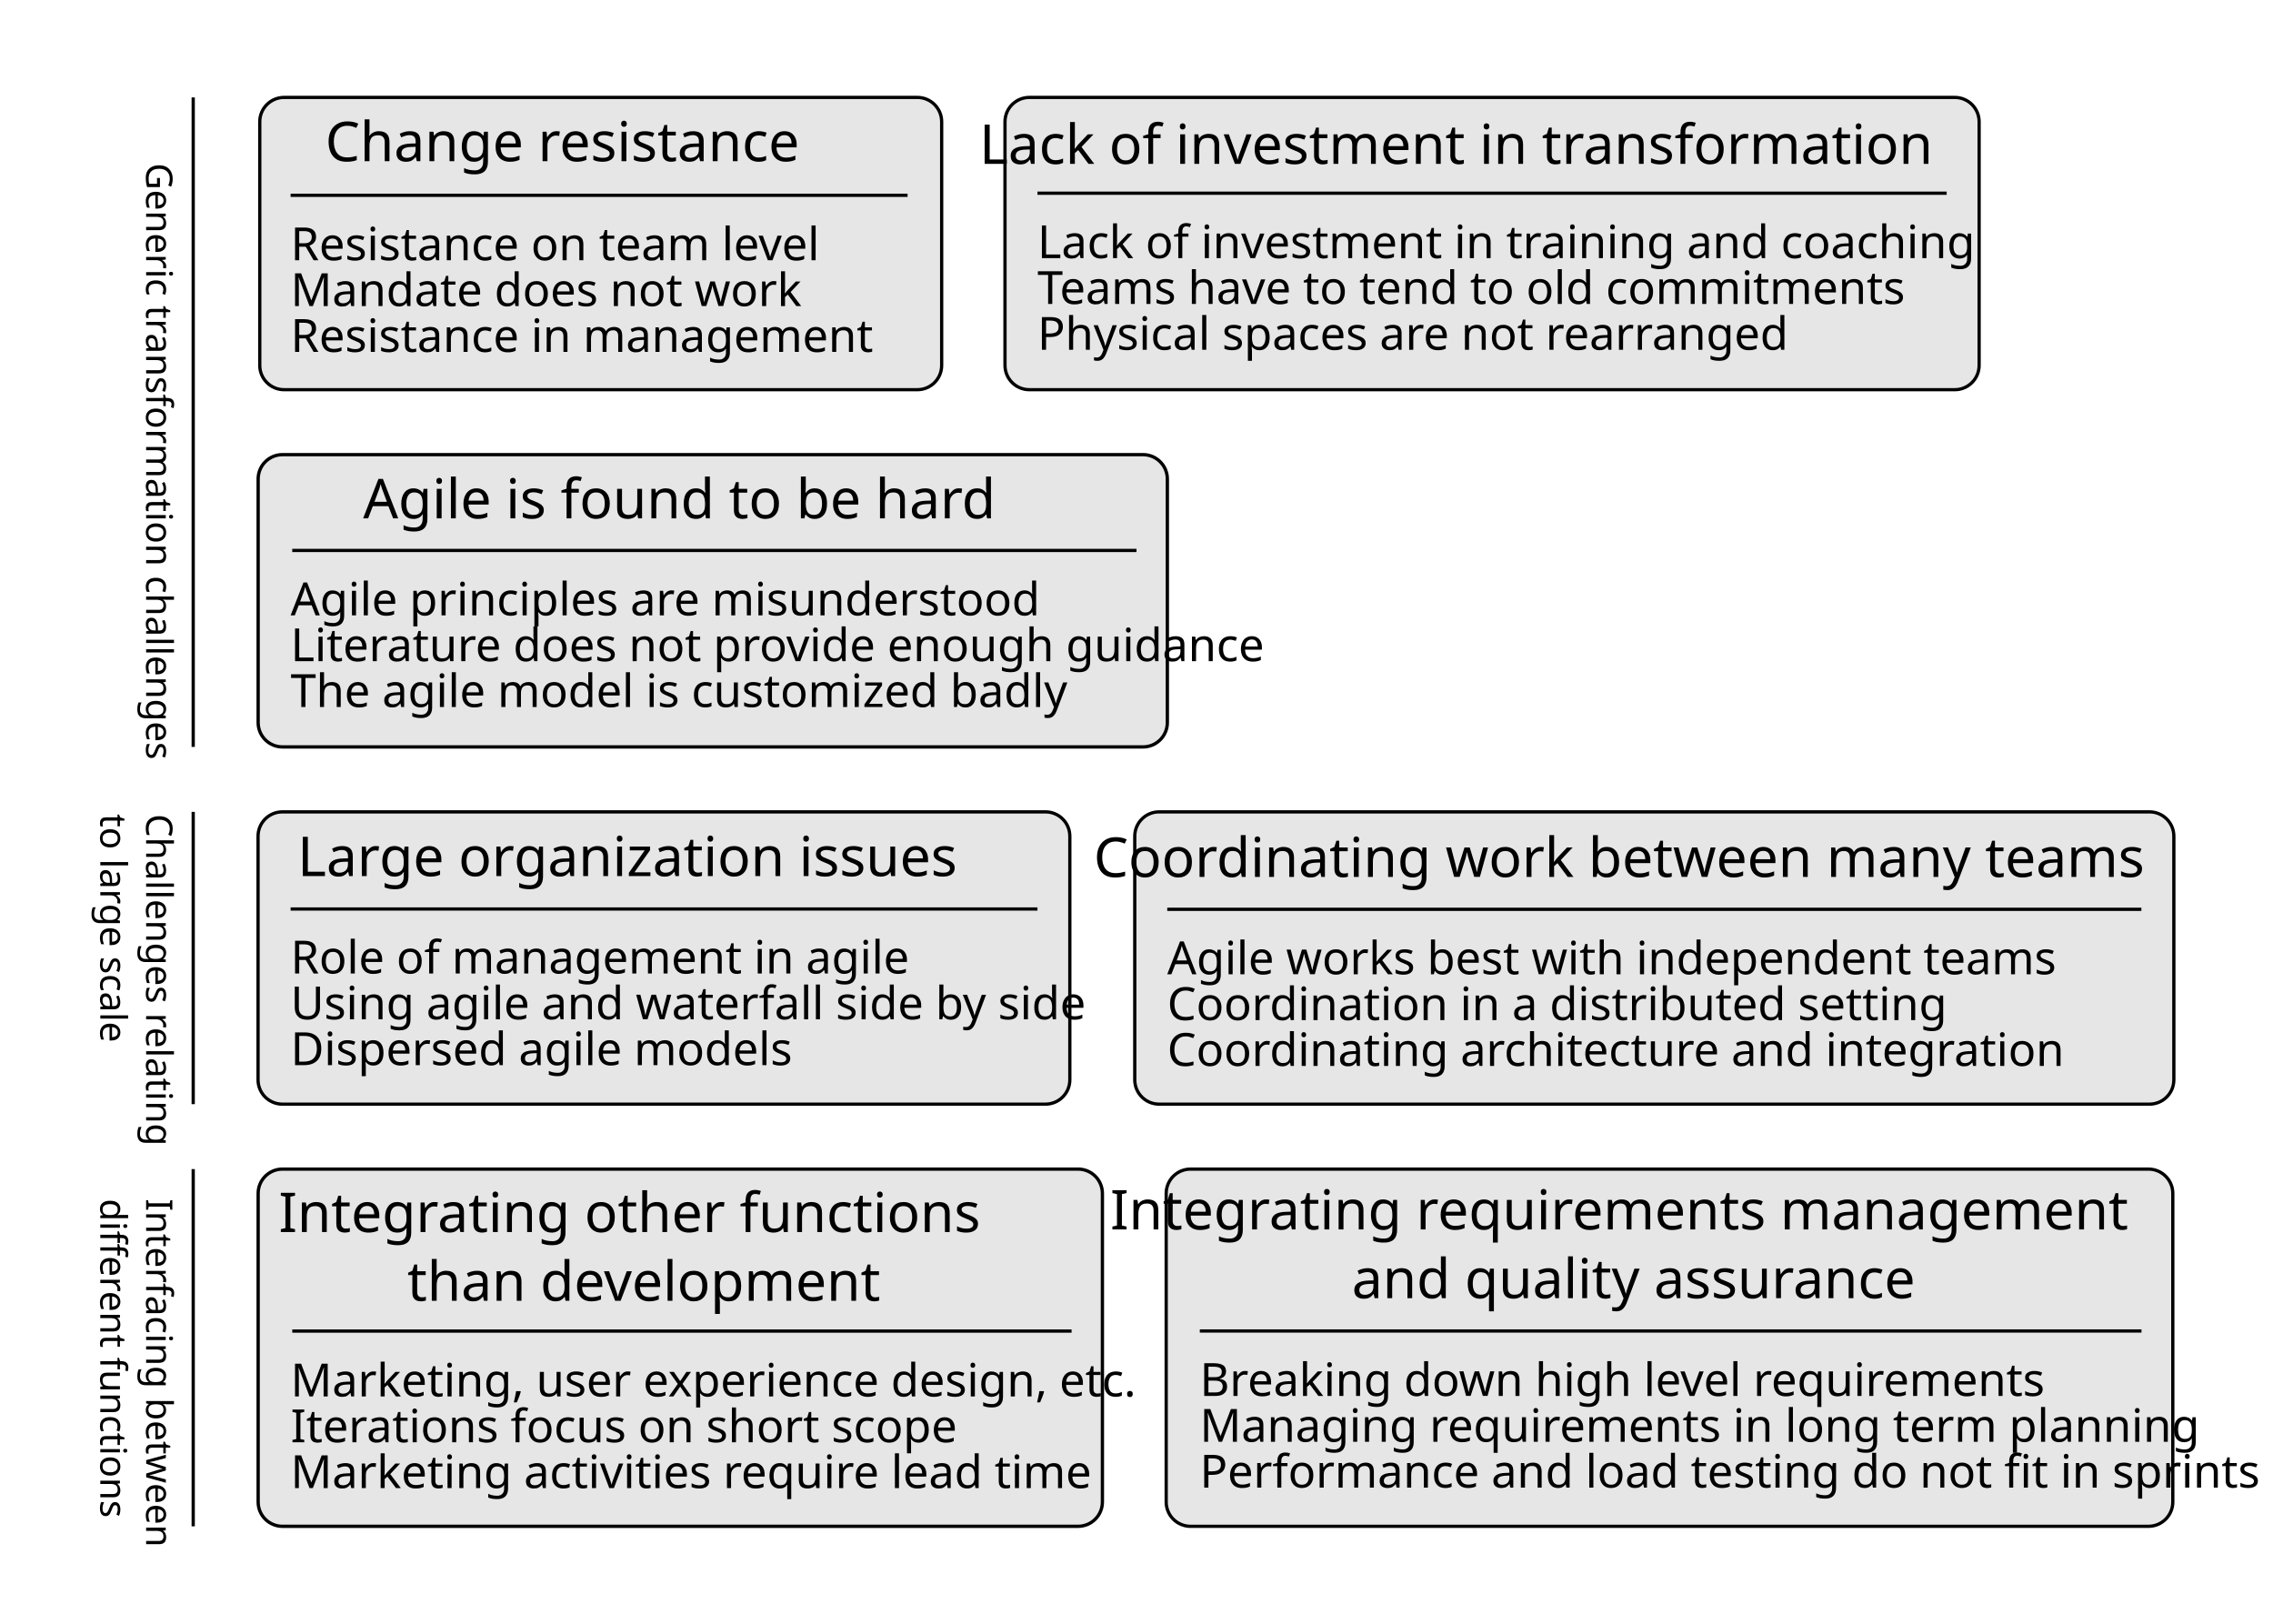
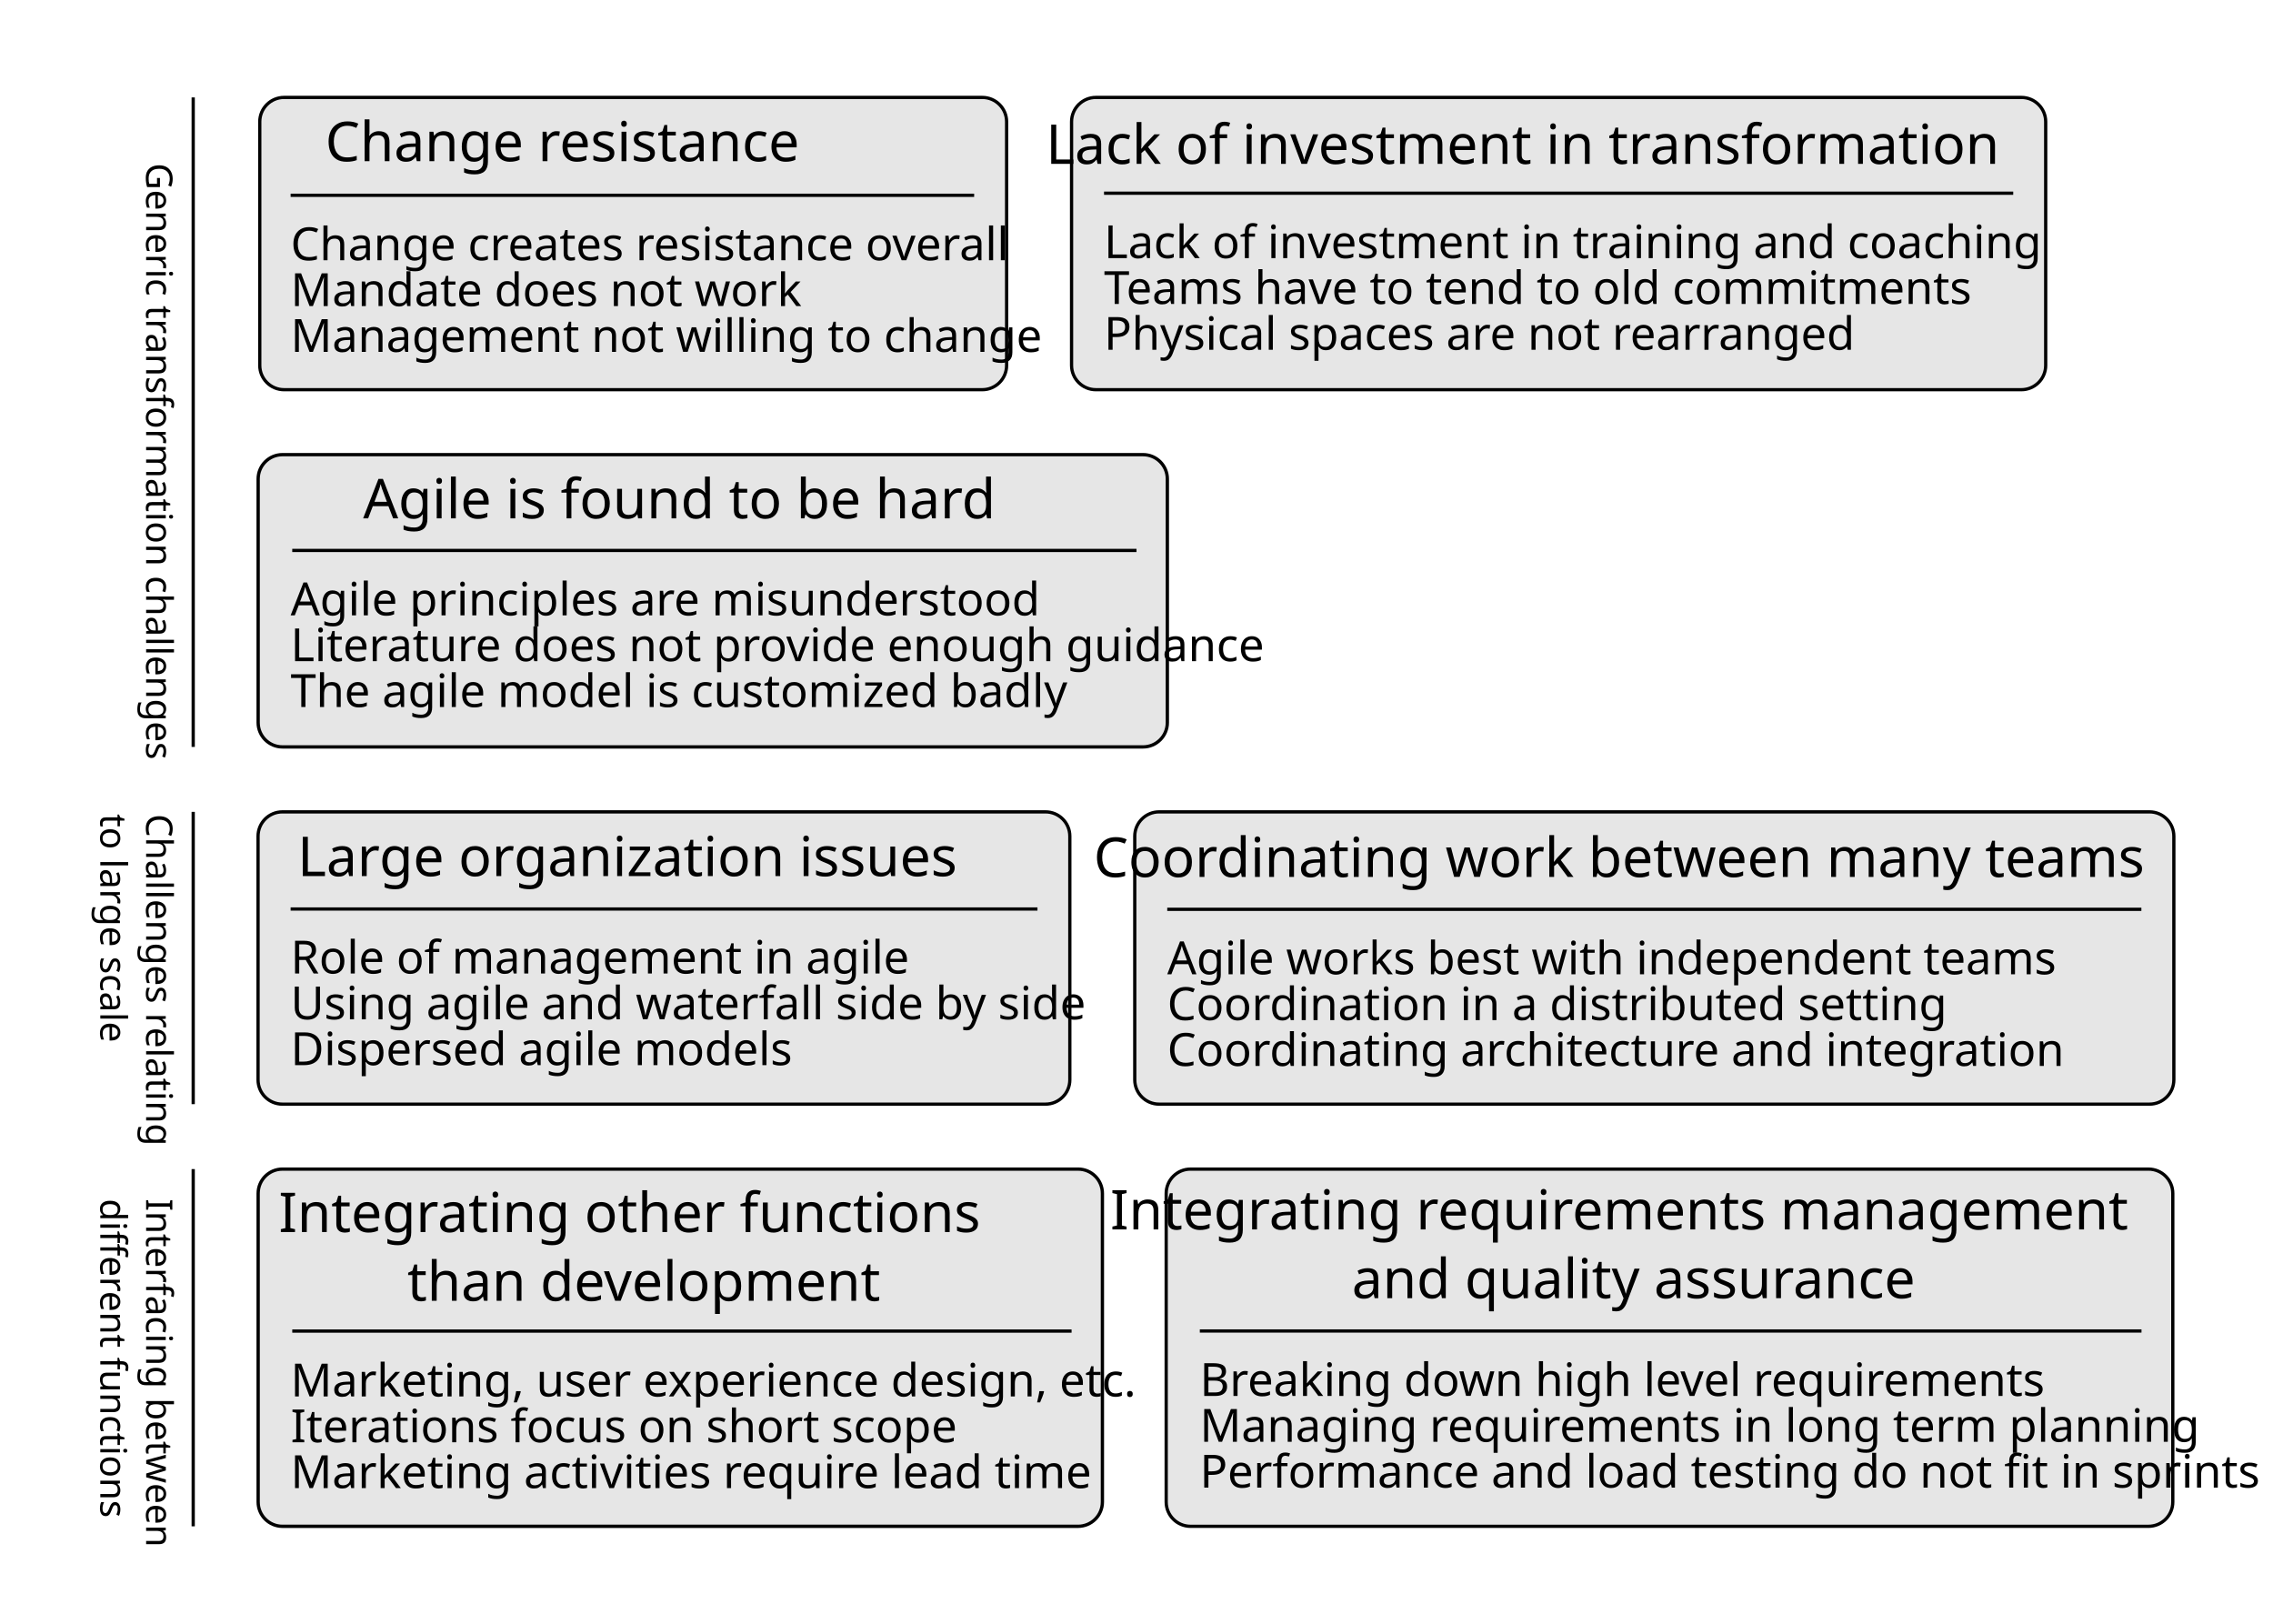
<svg xmlns="http://www.w3.org/2000/svg" width="496.063" height="354.331" id="svg2" version="1.1">
  <defs id="defs4" />
  <g id="layer1" transform="translate(23.57553,116.9304)">
-     <rect style="fill:#e6e6e6;fill-opacity:1;stroke:#000000;stroke-width:0.709;stroke-miterlimit:4;stroke-opacity:1;stroke-dasharray:none" id="rect3015" width="148.819" height="63.78" x="33.117" y="-95.671" ry="5.309" />
+     <rect style="fill:#e6e6e6;fill-opacity:1;stroke:#000000;stroke-width:0.709;stroke-miterlimit:4;stroke-opacity:1;stroke-dasharray:none" id="rect3015" width="162.992" height="63.78" x="33.117" y="-95.671" ry="5.309" />
    <text xml:space="preserve" style="font-size:12px;font-style:normal;font-variant:normal;font-weight:500;font-stretch:normal;text-align:center;line-height:125%;letter-spacing:0px;word-spacing:0px;writing-mode:lr-tb;text-anchor:middle;fill:#000000;fill-opacity:1;stroke:none;font-family:CMU Sans Serif;-inkscape-font-specification:CMU Sans Serif" x="106.954" y="-81.754" id="text2985">
      <tspan id="tspan2987" x="106.954" y="-81.754">Change resistance</tspan>
    </text>
-     <rect style="fill:#e6e6e6;fill-opacity:1;stroke:#000000;stroke-width:0.709;stroke-miterlimit:4;stroke-opacity:1;stroke-dasharray:none" id="rect3015-1" width="212.598" height="63.78" x="195.755" y="-95.671" ry="5.314" />
-     <text xml:space="preserve" style="font-size:12px;font-style:normal;font-variant:normal;font-weight:500;font-stretch:normal;text-align:center;line-height:125%;letter-spacing:0px;word-spacing:0px;writing-mode:lr-tb;text-anchor:middle;fill:#000000;fill-opacity:1;stroke:none;font-family:CMU Sans Serif;-inkscape-font-specification:CMU Sans Serif" x="302.012" y="-81.177" id="text2989">
-       <tspan id="tspan2991" x="302.012" y="-81.177">Lack of investment in transformation</tspan>
+     <rect style="fill:#e6e6e6;fill-opacity:1;stroke:#000000;stroke-width:0.709;stroke-miterlimit:4;stroke-opacity:1;stroke-dasharray:none" id="rect3015-1" width="212.598" height="63.78" x="210.283" y="-95.671" ry="5.314" />
+     <text xml:space="preserve" style="font-size:12px;font-style:normal;font-variant:normal;font-weight:500;font-stretch:normal;text-align:center;line-height:125%;letter-spacing:0px;word-spacing:0px;writing-mode:lr-tb;text-anchor:middle;fill:#000000;fill-opacity:1;stroke:none;font-family:CMU Sans Serif;-inkscape-font-specification:CMU Sans Serif" x="316.539" y="-81.177" id="text2989">
+       <tspan id="tspan2991" x="316.539" y="-81.177">Lack of investment in transformation</tspan>
    </text>
    <rect style="fill:#e6e6e6;fill-opacity:1;stroke:#000000;stroke-width:0.721;stroke-miterlimit:4;stroke-opacity:1;stroke-dasharray:none" id="rect3015-7" width="198.425" height="63.78" x="32.763" y="-17.718" ry="5.312" />
    <text xml:space="preserve" style="font-size:12px;font-style:normal;font-variant:normal;font-weight:normal;font-stretch:normal;text-align:center;line-height:125%;letter-spacing:0px;word-spacing:0px;writing-mode:lr-tb;text-anchor:middle;fill:#000000;fill-opacity:1;stroke:none;font-family:CMU Sans Serif;-inkscape-font-specification:CMU Sans Serif" x="132.495" y="-3.818" id="text2993">
      <tspan id="tspan2995" x="132.495" y="-3.818">Agile is found to be hard</tspan>
    </text>
    <rect style="fill:#e6e6e6;fill-opacity:1;stroke:#000000;stroke-width:0.709;stroke-miterlimit:4;stroke-opacity:1;stroke-dasharray:none" id="rect3015-4" width="177.165" height="63.78" x="32.741" y="60.235" ry="5.315" />
    <text xml:space="preserve" style="font-size:12px;font-style:normal;font-variant:normal;font-weight:500;font-stretch:normal;text-align:center;line-height:125%;letter-spacing:0px;word-spacing:0px;writing-mode:lr-tb;text-anchor:middle;fill:#000000;fill-opacity:1;stroke:none;font-family:CMU Sans Serif;-inkscape-font-specification:CMU Sans Serif" x="121.138" y="74.243" id="text2997">
      <tspan id="tspan2999" x="121.138" y="74.243">Large organization issues</tspan>
    </text>
    <rect style="fill:#e6e6e6;fill-opacity:1;stroke:#000000;stroke-width:0.708;stroke-miterlimit:4;stroke-opacity:1;stroke-dasharray:none" id="rect3015-0" width="226.772" height="63.78" x="224.076" y="60.235" ry="5.315" />
    <text xml:space="preserve" style="font-size:12px;font-style:normal;font-variant:normal;font-weight:500;font-stretch:normal;text-align:center;line-height:125%;letter-spacing:0px;word-spacing:0px;writing-mode:lr-tb;text-anchor:middle;fill:#000000;fill-opacity:1;stroke:none;font-family:CMU Sans Serif;-inkscape-font-specification:CMU Sans Serif" x="337.573" y="74.434" id="text3001">
      <tspan id="tspan3003" x="337.573" y="74.434">Coordinating work between many teams</tspan>
    </text>
    <rect style="fill:#e6e6e6;fill-opacity:1;stroke:#000000;stroke-width:0.719;stroke-miterlimit:4;stroke-opacity:1;stroke-dasharray:none" id="rect3015-9" width="184.252" height="77.953" x="32.763" y="138.188" ry="5.313" />
    <text xml:space="preserve" style="font-size:12px;font-style:normal;font-variant:normal;font-weight:500;font-stretch:normal;text-align:center;line-height:125%;letter-spacing:0px;word-spacing:0px;writing-mode:lr-tb;text-anchor:middle;fill:#000000;fill-opacity:1;stroke:none;font-family:CMU Sans Serif;-inkscape-font-specification:CMU Sans Serif" x="124.74" y="151.922" id="text3005">
      <tspan id="tspan3007" x="124.74" y="151.922">Integrating other functions</tspan>
      <tspan x="124.74" y="166.922" id="tspan3840">than development</tspan>
    </text>
    <rect style="fill:#e6e6e6;fill-opacity:1;stroke:#000000;stroke-width:0.709;stroke-miterlimit:4;stroke-opacity:1;stroke-dasharray:none" id="rect3015-48" width="219.685" height="77.953" x="230.935" y="138.188" ry="5.315" />
    <text xml:space="preserve" style="font-size:12px;font-style:normal;font-variant:normal;font-weight:500;font-stretch:normal;text-align:center;line-height:125%;letter-spacing:0px;word-spacing:0px;writing-mode:lr-tb;text-anchor:middle;fill:#000000;fill-opacity:1;stroke:none;font-family:CMU Sans Serif;-inkscape-font-specification:CMU Sans Serif" x="340.733" y="151.354" id="text3009">
      <tspan id="tspan3011" x="340.733" y="151.354">Integrating requirements management</tspan>
      <tspan x="340.733" y="166.354" id="tspan3013">and quality assurance</tspan>
    </text>
    <path style="fill:none;stroke:#000000;stroke-width:0.709;stroke-linecap:butt;stroke-linejoin:miter;stroke-miterlimit:4;stroke-opacity:1;stroke-dasharray:none" d="m 39.85,81.431 162.992,0" id="path3924" />
    <text xml:space="preserve" style="font-size:10px;font-style:normal;font-variant:normal;font-weight:500;font-stretch:normal;text-align:start;line-height:100%;letter-spacing:0px;word-spacing:0px;writing-mode:lr-tb;text-anchor:start;fill:#000000;fill-opacity:1;stroke:none;font-family:CMU Sans Serif;-inkscape-font-specification:CMU Sans Serif" x="39.85" y="95.503" id="text3926">
      <tspan id="tspan3928" x="39.85" y="95.503">Role of management in agile</tspan>
      <tspan x="39.85" y="105.503" id="tspan3936">Using agile and waterfall side by side</tspan>
      <tspan x="39.85" y="115.503" id="tspan3946">Dispersed agile models</tspan>
      <tspan x="39.85" y="125.503" id="tspan3944" />
    </text>
    <path style="fill:none;stroke:#000000;stroke-width:0.709;stroke-linecap:butt;stroke-linejoin:miter;stroke-miterlimit:4;stroke-opacity:1;stroke-dasharray:none" d="m 40.208,173.535 170.079,0" id="path3924-1" />
    <text xml:space="preserve" style="font-size:10px;font-style:normal;font-variant:normal;font-weight:500;font-stretch:normal;text-align:start;line-height:100%;letter-spacing:0px;word-spacing:0px;writing-mode:lr-tb;text-anchor:start;fill:#000000;fill-opacity:1;stroke:none;font-family:CMU Sans Serif;-inkscape-font-specification:CMU Sans Serif" x="39.848" y="187.794" id="text3926-8">
      <tspan x="39.848" y="187.794" id="tspan3946-7">Marketing, user experience design, etc.</tspan>
      <tspan x="39.848" y="197.794" id="tspan4794">Iterations focus on short scope</tspan>
      <tspan x="39.848" y="207.794" id="tspan4796">Marketing activities require lead time</tspan>
      <tspan x="39.848" y="217.794" id="tspan4792" />
      <tspan x="39.848" y="227.794" id="tspan3944-9" />
    </text>
-     <path style="fill:none;stroke:#000000;stroke-width:0.709;stroke-linecap:butt;stroke-linejoin:miter;stroke-miterlimit:4;stroke-opacity:1;stroke-dasharray:none" d="m 39.85,-74.313 134.646,0" id="path3924-5" />
+     <path style="fill:none;stroke:#000000;stroke-width:0.709;stroke-linecap:butt;stroke-linejoin:miter;stroke-miterlimit:4;stroke-opacity:1;stroke-dasharray:none" d="m 39.85,-74.313 149.173,0" id="path3924-5" />
    <text xml:space="preserve" style="font-size:10px;font-style:normal;font-variant:normal;font-weight:500;font-stretch:normal;text-align:start;line-height:100%;letter-spacing:0px;word-spacing:0px;writing-mode:lr-tb;text-anchor:start;fill:#000000;fill-opacity:1;stroke:none;font-family:CMU Sans Serif;-inkscape-font-specification:CMU Sans Serif" x="39.85" y="-60.139" id="text3926-4">
-       <tspan x="39.85" y="-60.139" id="tspan3946-2">Resistance on team level</tspan>
+       <tspan x="39.85" y="-60.139" id="tspan3946-2">Change creates resistance overall</tspan>
      <tspan x="39.85" y="-50.139" id="tspan4853">Mandate does not work</tspan>
-       <tspan x="39.85" y="-40.139" id="tspan4851">Resistance in management</tspan>
+       <tspan x="39.85" y="-40.139" id="tspan4851">Management not willing to change</tspan>
      <tspan x="39.85" y="-30.139" id="tspan3944-3" />
    </text>
-     <path style="fill:none;stroke:#000000;stroke-width:0.709;stroke-linecap:butt;stroke-linejoin:miter;stroke-miterlimit:4;stroke-opacity:1;stroke-dasharray:none" d="m 202.842,-74.77 198.425,0" id="path3924-5-3" />
-     <text xml:space="preserve" style="font-size:10px;font-style:normal;font-variant:normal;font-weight:500;font-stretch:normal;text-align:start;line-height:100%;letter-spacing:0px;word-spacing:0px;writing-mode:lr-tb;text-anchor:start;fill:#000000;fill-opacity:1;stroke:none;font-family:CMU Sans Serif;-inkscape-font-specification:CMU Sans Serif" x="202.842" y="-60.597" id="text3926-4-4">
-       <tspan x="202.842" y="-60.597" id="tspan3944-3-8">Lack of investment in training and coaching</tspan>
-       <tspan x="202.842" y="-50.597" id="tspan6115">Teams have to tend to old commitments</tspan>
-       <tspan x="202.842" y="-40.597" id="tspan6117">Physical spaces are not rearranged</tspan>
+     <path style="fill:none;stroke:#000000;stroke-width:0.709;stroke-linecap:butt;stroke-linejoin:miter;stroke-miterlimit:4;stroke-opacity:1;stroke-dasharray:none" d="m 217.369,-74.77 198.425,0" id="path3924-5-3" />
+     <text xml:space="preserve" style="font-size:10px;font-style:normal;font-variant:normal;font-weight:500;font-stretch:normal;text-align:start;line-height:100%;letter-spacing:0px;word-spacing:0px;writing-mode:lr-tb;text-anchor:start;fill:#000000;fill-opacity:1;stroke:none;font-family:CMU Sans Serif;-inkscape-font-specification:CMU Sans Serif" x="217.369" y="-60.597" id="text3926-4-4">
+       <tspan x="217.369" y="-60.597" id="tspan3944-3-8">Lack of investment in training and coaching</tspan>
+       <tspan x="217.369" y="-50.597" id="tspan6115">Teams have to tend to old commitments</tspan>
+       <tspan x="217.369" y="-40.597" id="tspan6117">Physical spaces are not rearranged</tspan>
    </text>
    <flowRoot xml:space="preserve" id="flowRoot4903" style="font-size:10px;font-style:normal;font-weight:normal;line-height:125%;letter-spacing:0px;word-spacing:0px;fill:#000000;fill-opacity:1;stroke:none;font-family:CMU Sans Serif;-inkscape-font-specification:CMU Sans Serif" transform="translate(11.50322,-110.2034)">
      <flowRegion id="flowRegion4905">
        <rect id="rect4907" width="522.249" height="218.193" x="-39.901" y="124.56" style="font-family:CMU Sans Serif;-inkscape-font-specification:CMU Sans Serif" />
      </flowRegion>
      <flowPara id="flowPara4909" />
    </flowRoot>
    <path style="fill:none;stroke:#000000;stroke-width:0.709;stroke-linecap:butt;stroke-linejoin:miter;stroke-miterlimit:4;stroke-opacity:1;stroke-dasharray:none" d="m 231.166,81.498 212.598,0" id="path3924-1-7" />
    <path style="fill:none;stroke:#000000;stroke-width:0.709;stroke-linecap:butt;stroke-linejoin:miter;stroke-miterlimit:4;stroke-opacity:1;stroke-dasharray:none" d="m 40.204,3.188 184.252,0" id="path3924-1-4" />
    <path style="fill:none;stroke:#000000;stroke-width:0.709;stroke-linecap:butt;stroke-linejoin:miter;stroke-miterlimit:4;stroke-opacity:1;stroke-dasharray:none" d="m 238.275,173.516 205.512,0" id="path3924-1-2" />
    <text xml:space="preserve" style="font-size:10px;font-style:normal;font-variant:normal;font-weight:500;font-stretch:normal;text-align:start;line-height:100%;letter-spacing:0px;word-spacing:0px;writing-mode:lr-tb;text-anchor:start;fill:#000000;fill-opacity:1;stroke:none;font-family:CMU Sans Serif;-inkscape-font-specification:CMU Sans Serif" x="39.85" y="17.356" id="text3926-4-4-7">
      <tspan x="39.85" y="17.356" id="tspan4851-3-3">Agile principles are misunderstood </tspan>
      <tspan x="39.85" y="27.356" id="tspan4978">Literature does not provide enough guidance</tspan>
      <tspan x="39.85" y="37.356" id="tspan3841">The agile model is customized badly</tspan>
      <tspan x="39.85" y="47.356" id="tspan3944-3-8-1" />
    </text>
    <text xml:space="preserve" style="font-size:10px;font-style:normal;font-variant:normal;font-weight:500;font-stretch:normal;text-align:start;line-height:100%;letter-spacing:0px;word-spacing:0px;writing-mode:lr-tb;text-anchor:start;fill:#000000;fill-opacity:1;stroke:none;font-family:CMU Sans Serif;-inkscape-font-specification:CMU Sans Serif" x="231.166" y="95.672" id="text3926-4-4-9">
      <tspan x="231.166" y="95.672" id="tspan4851-3-5">Agile works best with independent teams</tspan>
      <tspan x="231.166" y="105.672" id="tspan5022">Coordination in a distributed setting</tspan>
      <tspan x="231.166" y="115.672" id="tspan6125">Coordinating architecture and integration</tspan>
      <tspan x="231.166" y="125.672" id="tspan3944-3-8-0" />
    </text>
    <text xml:space="preserve" style="font-size:10px;font-style:normal;font-variant:normal;font-weight:500;font-stretch:normal;text-align:start;line-height:100%;letter-spacing:0px;word-spacing:0px;writing-mode:lr-tb;text-anchor:start;fill:#000000;fill-opacity:1;stroke:none;font-family:CMU Sans Serif;-inkscape-font-specification:CMU Sans Serif" x="238.275" y="187.689" id="text3926-4-4-2">
      <tspan x="238.275" y="187.689" id="tspan4851-3-2">Breaking down high level requirements</tspan>
      <tspan x="238.275" y="197.689" id="tspan6121">Managing requirements in long term planning</tspan>
      <tspan x="238.275" y="207.689" id="tspan5015">Performance and load testing do not fit in sprints</tspan>
      <tspan x="238.275" y="217.689" id="tspan3944-3-8-4" />
    </text>
    <text xml:space="preserve" style="font-size:10px;font-style:normal;font-weight:normal;line-height:125%;letter-spacing:0px;word-spacing:0px;fill:#000000;fill-opacity:1;stroke:none;font-family:CMU Sans Serif;-inkscape-font-specification:CMU Sans Serif" x="452.435" y="200.225" id="text5024">
      <tspan id="tspan5026" x="452.435" y="200.225" />
    </text>
    <text xml:space="preserve" style="font-size:8px;font-style:normal;font-variant:normal;font-weight:normal;font-stretch:normal;line-height:125%;letter-spacing:0px;word-spacing:0px;writing-mode:lr-tb;fill:#000000;fill-opacity:1;stroke:none;font-family:CMU Sans Serif;-inkscape-font-specification:CMU Sans Serif" x="-81.338" y="-8.314" id="text3054" transform="matrix(0,1,-1,0,0,0)">
      <tspan x="-81.338" y="-8.314" id="tspan3058">Generic transformation challenges</tspan>
    </text>
    <path style="fill:none;stroke:#000000;stroke-width:0.709;stroke-linecap:butt;stroke-linejoin:miter;stroke-miterlimit:4;stroke-opacity:1;stroke-dasharray:none" d="m 18.59,-95.671 0,141.732" id="path3924-5-1" />
    <path style="fill:none;stroke:#000000;stroke-width:0.709;stroke-linecap:butt;stroke-linejoin:miter;stroke-miterlimit:4;stroke-opacity:1;stroke-dasharray:none" d="m 18.59,60.235 0,63.78" id="path3924-5-1-7" />
    <path style="fill:none;stroke:#000000;stroke-width:0.709;stroke-linecap:butt;stroke-linejoin:miter;stroke-miterlimit:4;stroke-opacity:1;stroke-dasharray:none" d="m 18.59,138.188 0,77.953" id="path3924-5-1-4" />
    <text xml:space="preserve" style="font-size:8px;font-style:normal;font-variant:normal;font-weight:normal;font-stretch:normal;line-height:125%;letter-spacing:0px;word-spacing:0px;writing-mode:lr-tb;fill:#000000;fill-opacity:1;stroke:none;font-family:CMU Sans Serif;-inkscape-font-specification:CMU Sans Serif" x="60.699" y="-8.314" id="text3054-0" transform="matrix(0,1,-1,0,0,0)">
      <tspan x="60.699" y="-8.314" id="tspan3058-4">Challenges relating</tspan>
      <tspan x="60.699" y="1.686" id="tspan3129">to large scale</tspan>
    </text>
    <text xml:space="preserve" style="font-size:8px;font-style:normal;font-variant:normal;font-weight:normal;font-stretch:normal;line-height:125%;letter-spacing:0px;word-spacing:0px;writing-mode:lr-tb;fill:#000000;fill-opacity:1;stroke:none;font-family:CMU Sans Serif;-inkscape-font-specification:CMU Sans Serif" x="144.665" y="-8.314" id="text3054-8" transform="matrix(0,1,-1,0,0,0)">
      <tspan x="144.665" y="-8.314" id="tspan3058-2">Interfacing between</tspan>
      <tspan x="144.665" y="1.686" id="tspan3146">different functions</tspan>
    </text>
  </g>
</svg>
